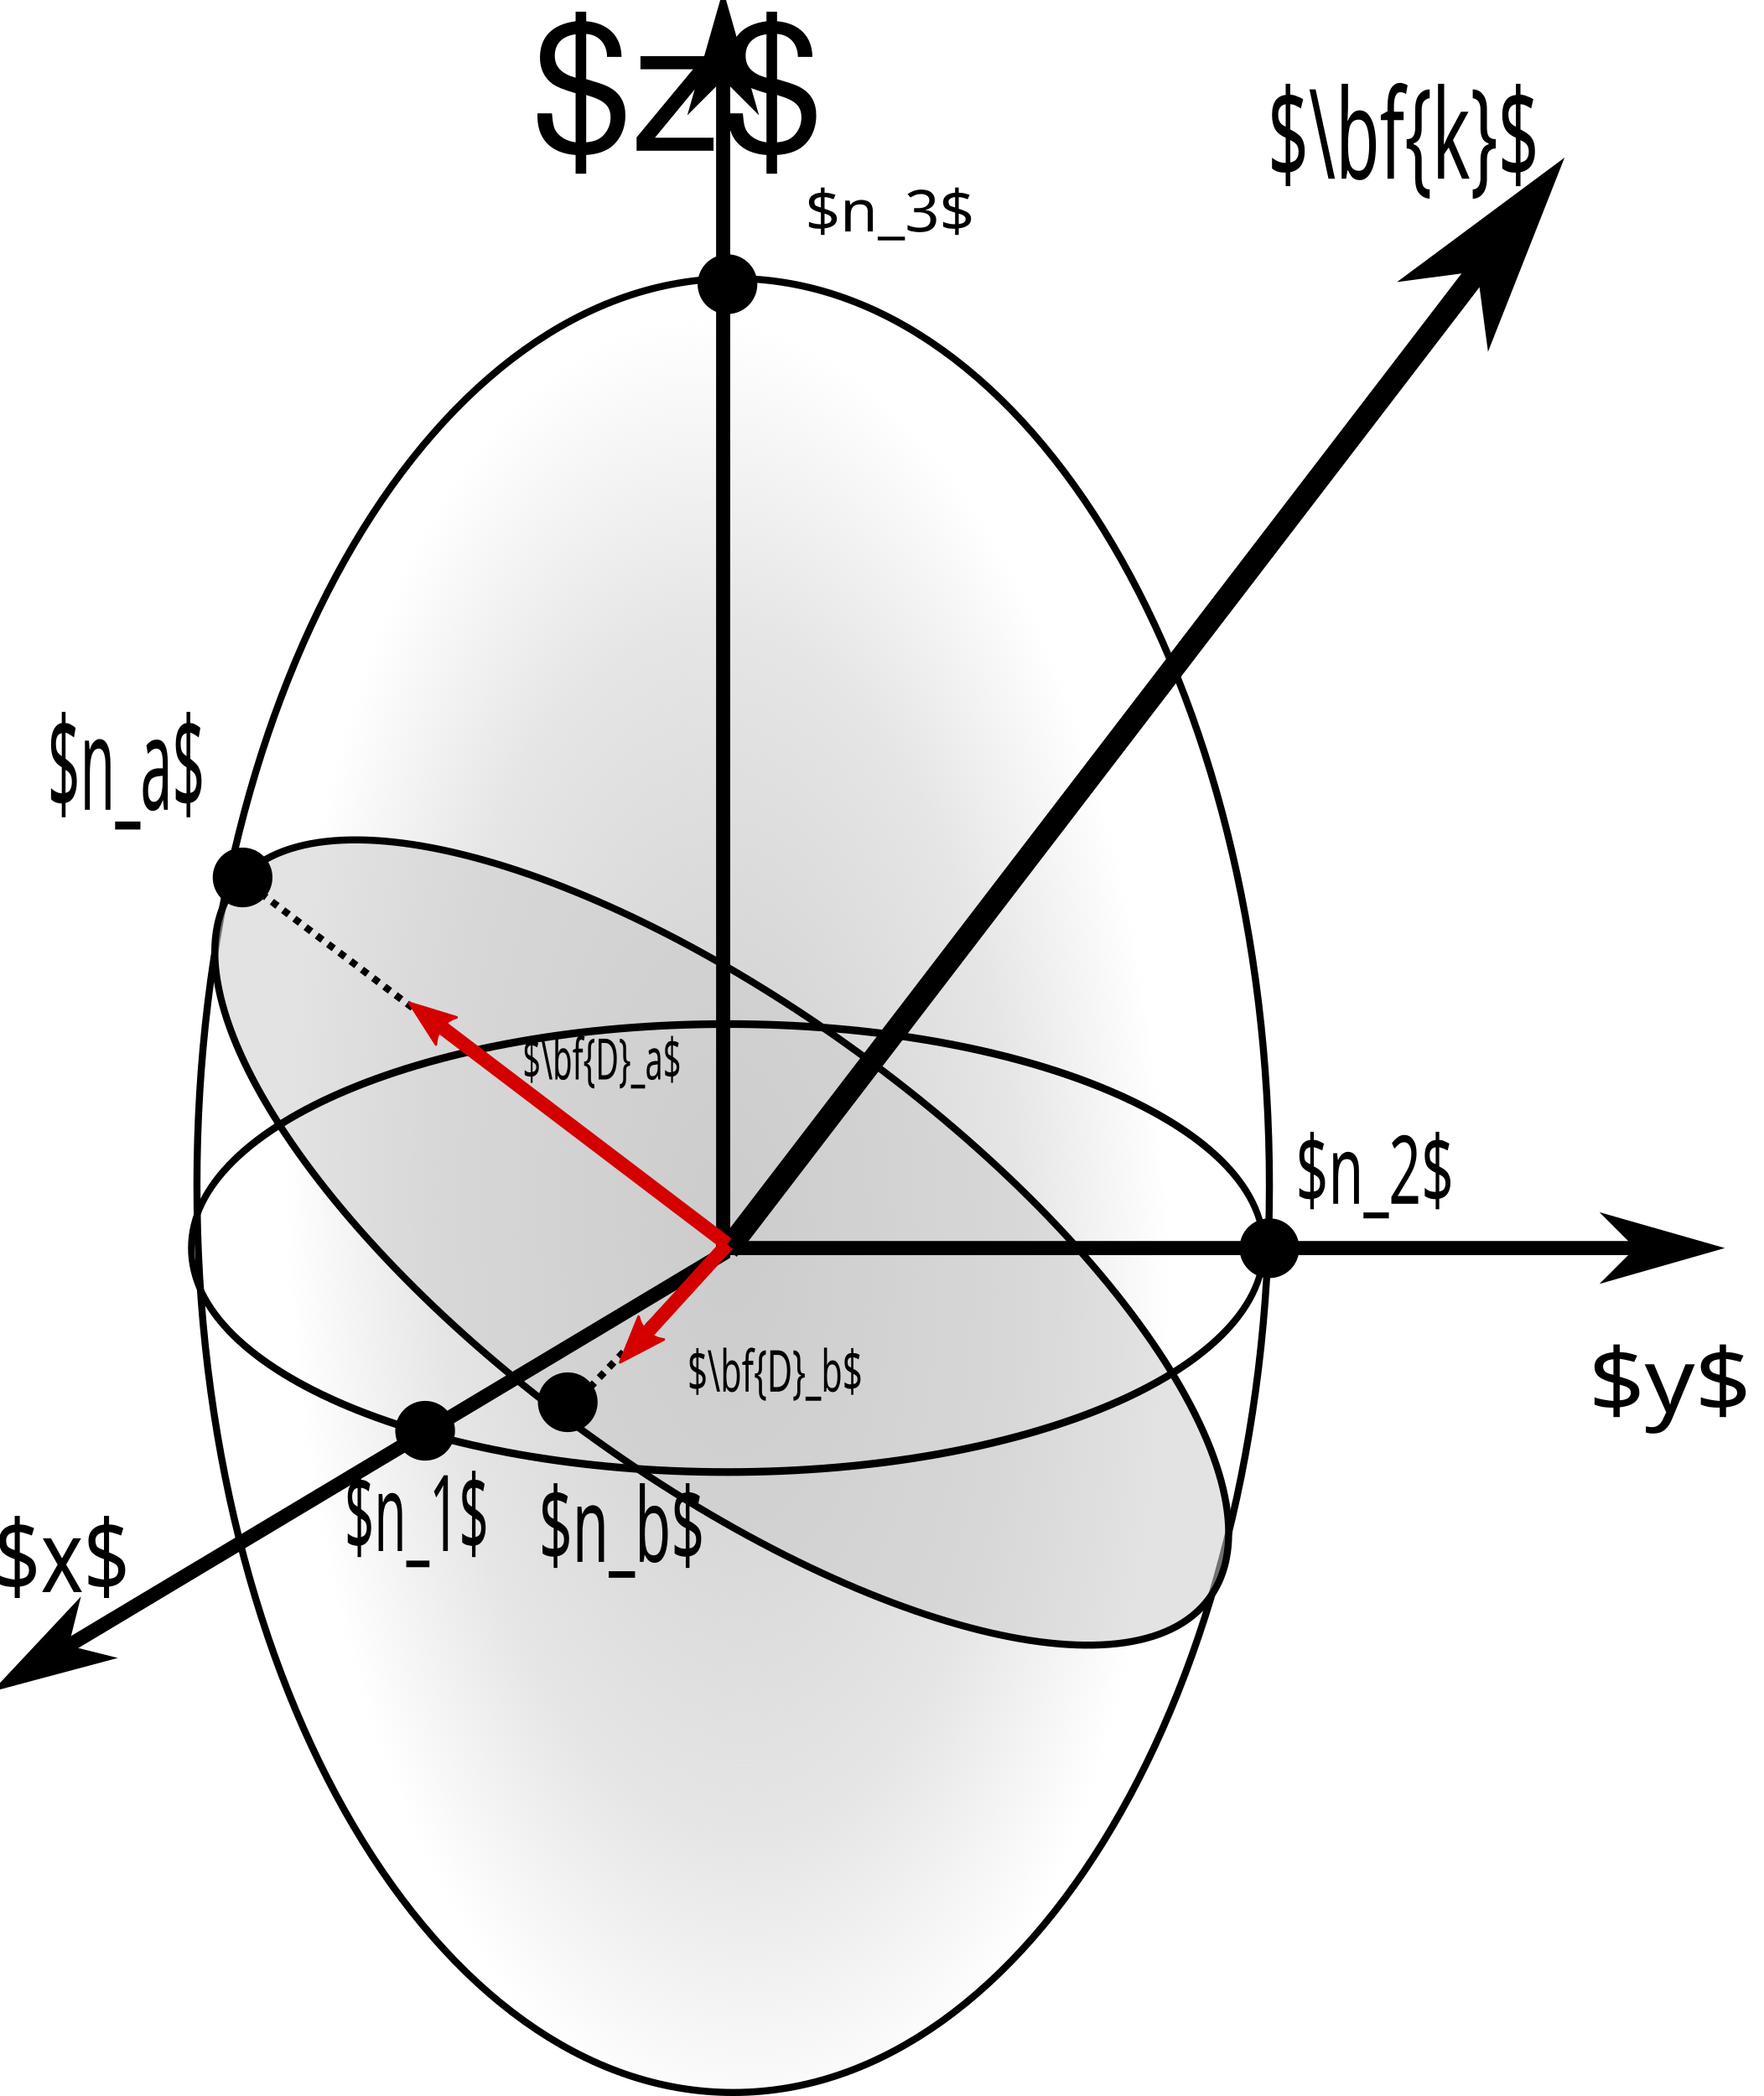
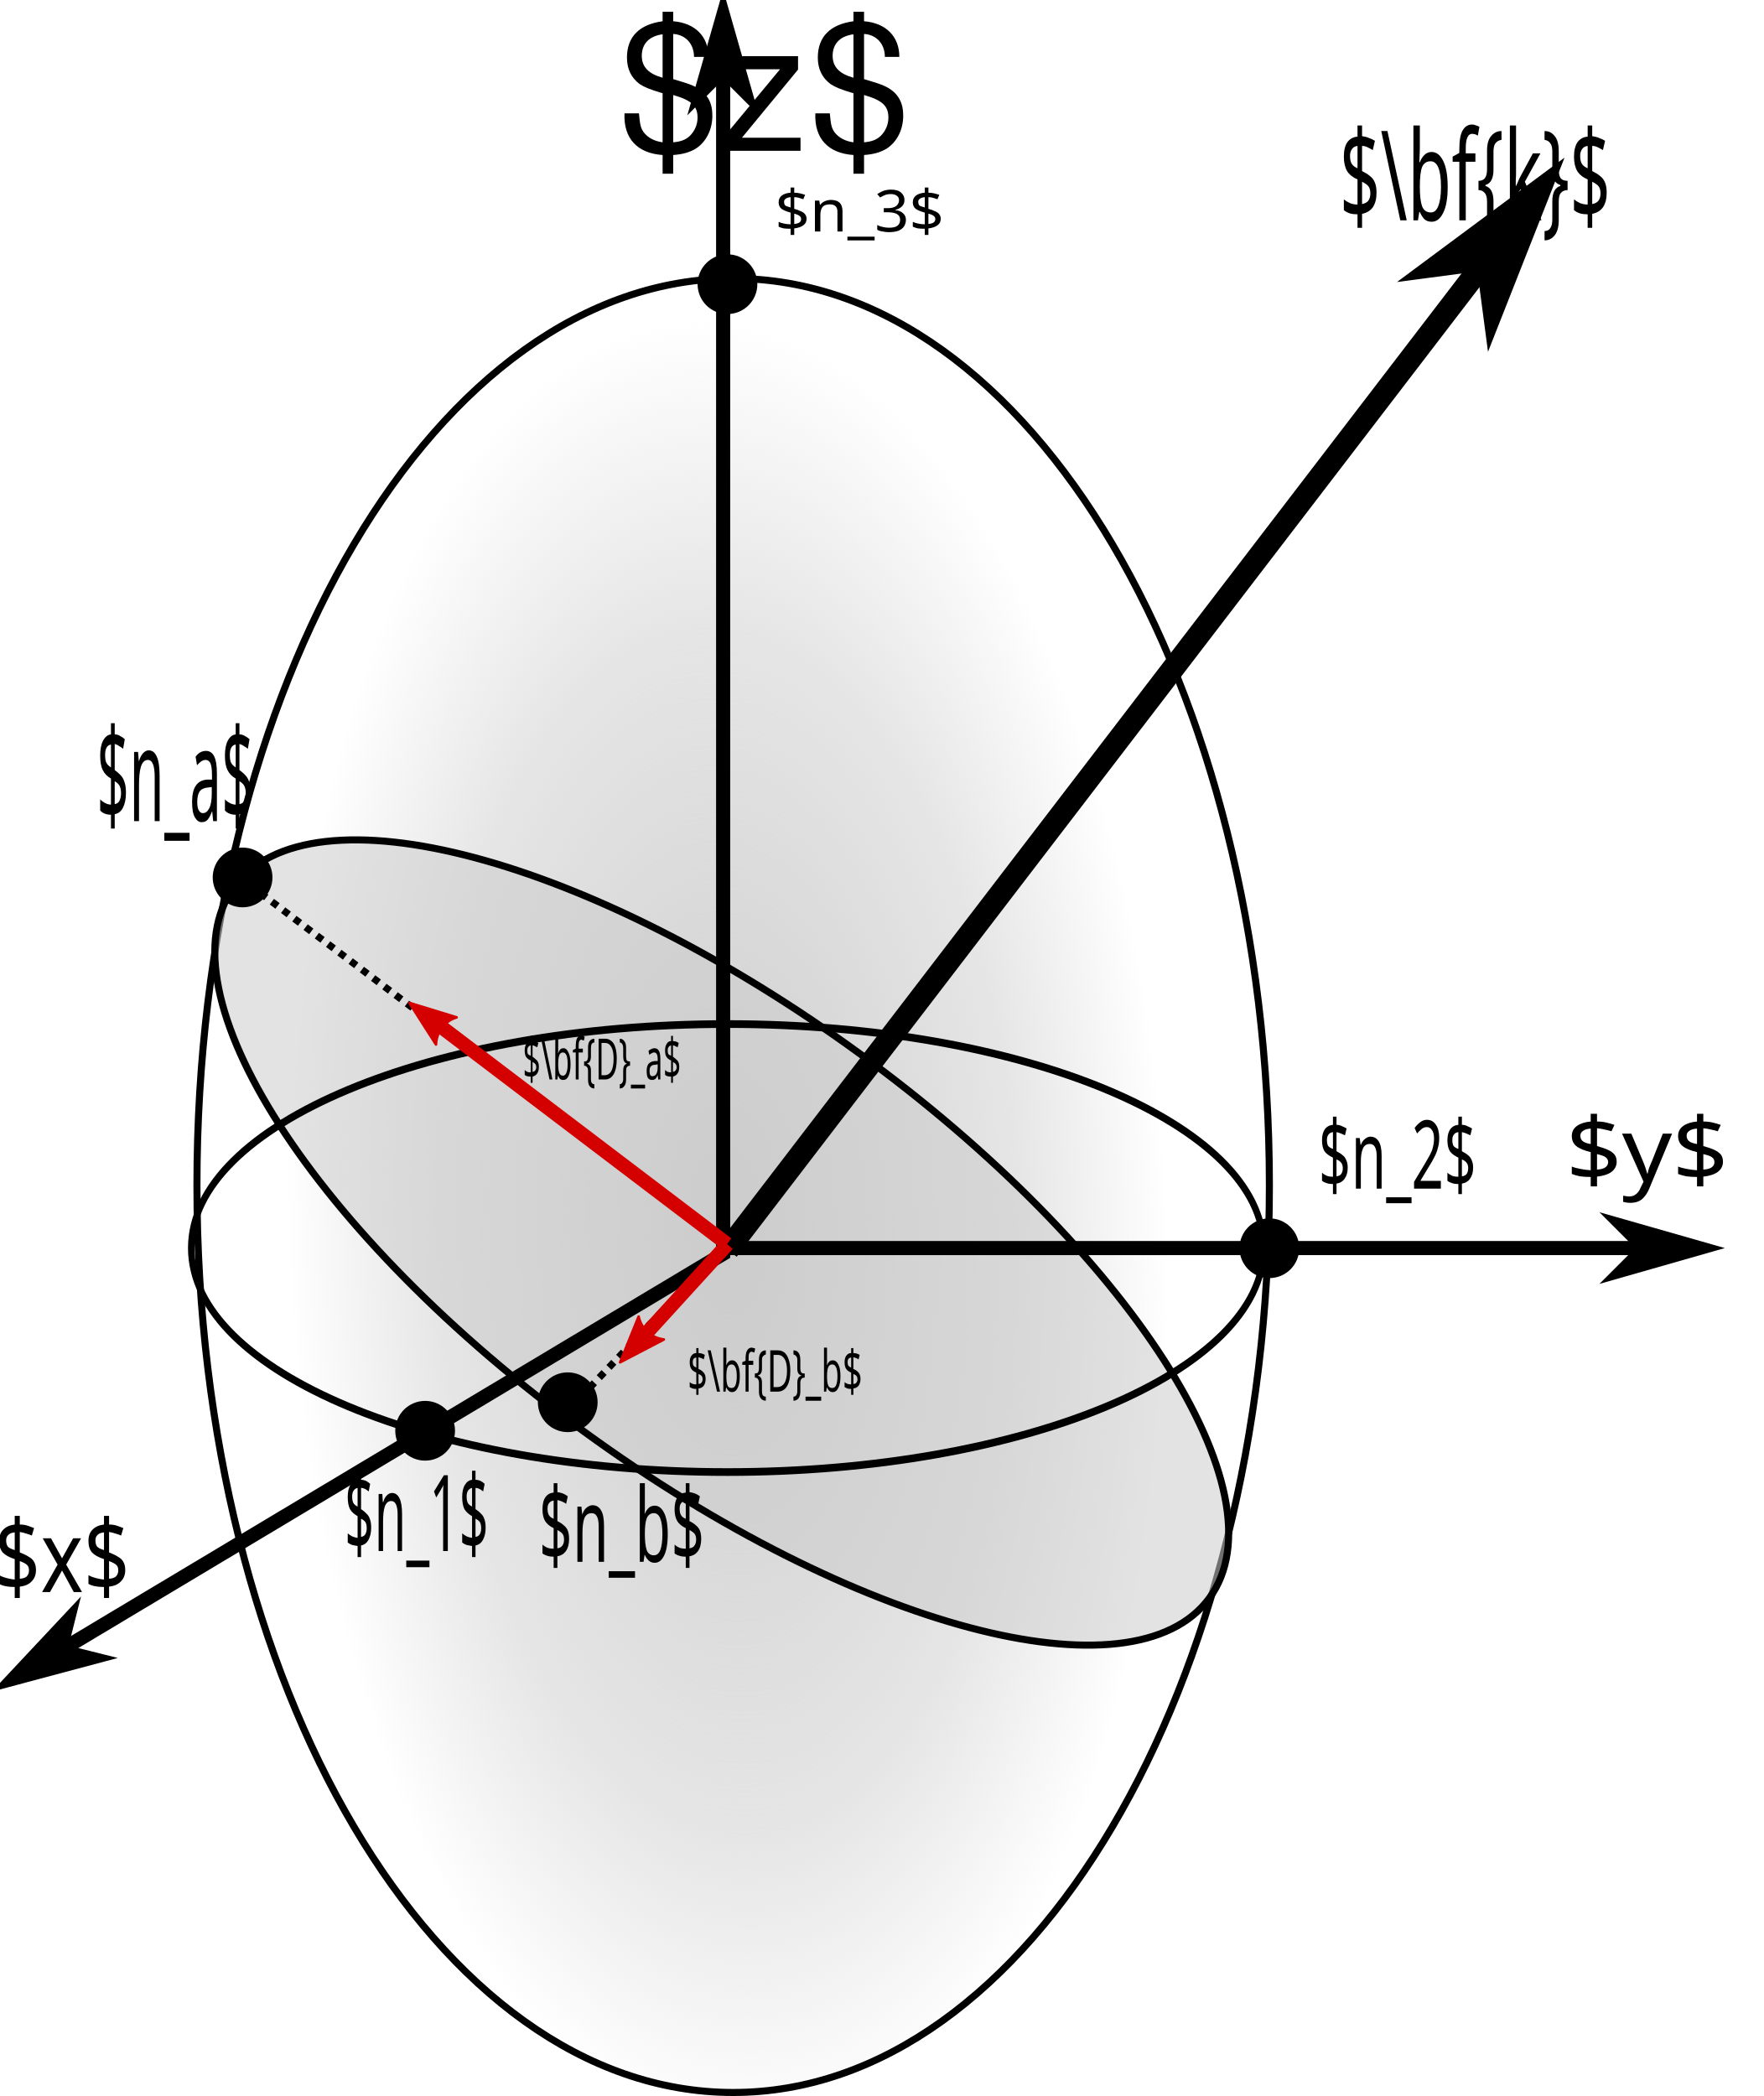
- <svg xmlns="http://www.w3.org/2000/svg" xmlns:xlink="http://www.w3.org/1999/xlink" width="78.076" height="92.791" id="svg2" version="1.1">
+ <svg xmlns="http://www.w3.org/2000/svg" xmlns:xlink="http://www.w3.org/1999/xlink" width="83.281" height="98.978" id="svg2" version="1.1" viewBox="0 0 78.076 92.791">
  <defs id="defs4">
    <marker style="overflow:visible" id="Arrow2Send" refX="0" refY="0" orient="auto">
      <path transform="matrix(-0.3,0,0,-0.3,0.69,0)" d="M 8.719,4.034 -2.207,0.016 8.719,-4.002 c -1.745,2.372 -1.735,5.617 -6e-7,8.035 z" style="fill-rule:evenodd;stroke-width:0.625;stroke-linejoin:round" id="path3794" />
    </marker>
    <linearGradient id="linearGradient4585">
      <stop style="stop-color:#cccccc;stop-opacity:1;" offset="0" id="stop4587" />
      <stop id="stop4589" offset="0.664" style="stop-color:#cccccc;stop-opacity:0.498;" />
      <stop style="stop-color:#cccccc;stop-opacity:0;" offset="1" id="stop4591" />
    </linearGradient>
    <linearGradient id="linearGradient4573">
      <stop style="stop-color:#cccccc;stop-opacity:0.498;" offset="0" id="stop4583" />
      <stop id="stop4577" offset="1" style="stop-color:#cccccc;stop-opacity:0;" />
    </linearGradient>
    <marker style="overflow:visible" id="Arrow1Mend" refX="0" refY="0" orient="auto">
-       <path transform="matrix(-0.4,0,0,-0.4,-4,0)" style="fill-rule:evenodd;stroke:#000000;stroke-width:1pt" d="M 0,0 5,-5 -12.5,0 5,5 0,0 z" id="path3770" />
+       <path transform="matrix(-0.4,0,0,-0.4,-4,0)" style="fill-rule:evenodd;stroke:#000000;stroke-width:1pt" d="M 0,0 5,-5 -12.5,0 5,5 Z" id="path3770" />
    </marker>
    <marker style="overflow:visible" id="Arrow1Mstart" refX="0" refY="0" orient="auto">
-       <path transform="matrix(0.4,0,0,0.4,4,0)" style="fill-rule:evenodd;stroke:#000000;stroke-width:1pt" d="M 0,0 5,-5 -12.5,0 5,5 0,0 z" id="path3767" />
+       <path transform="matrix(0.4,0,0,0.4,4,0)" style="fill-rule:evenodd;stroke:#000000;stroke-width:1pt" d="M 0,0 5,-5 -12.5,0 5,5 Z" id="path3767" />
    </marker>
    <linearGradient gradientUnits="userSpaceOnUse" y2="379.096" x2="325.017" y1="363.186" x1="325.017" id="linearGradient4579" xlink:href="#linearGradient4573" />
    <radialGradient gradientUnits="userSpaceOnUse" gradientTransform="matrix(0.8109988,-0.03150022,0.06530137,1.681237,38.55546,-241.4208)" r="24.051" fy="370.7" fx="326.797" cy="370.7" cx="326.797" id="radialGradient4581" xlink:href="#linearGradient4585" />
    <marker style="overflow:visible" id="Arrow2SendJ" refX="0" refY="0" orient="auto">
      <path transform="matrix(-0.3,0,0,-0.3,0.69,0)" d="M 8.719,4.034 -2.207,0.016 8.719,-4.002 c -1.745,2.372 -1.735,5.617 -6e-7,8.035 z" style="fill:#800000;fill-rule:evenodd;stroke:#800000;stroke-width:0.625;stroke-linejoin:round" id="path3145" />
    </marker>
  </defs>
  <g id="layer1" transform="translate(-295.8417,-314.2395)">
-     <path transform="translate(0.2525399,-2.777919)" d="m 351.786,369.499 c 0,22.176 -10.628,40.154 -23.739,40.154 -13.11,0 -23.739,-17.977 -23.739,-40.154 0,-22.176 10.628,-40.154 23.739,-40.154 13.11,0 23.739,17.977 23.739,40.154 z" id="path4571" style="fill:url(#radialGradient4581);fill-opacity:1;stroke:#000000;stroke-width:0.312;stroke-miterlimit:4;stroke-opacity:1;stroke-dasharray:none;stroke-dashoffset:0" />
-     <path transform="matrix(0.8081839,0.5889301,-0.5889301,0.8081839,280.3367,-122.2207)" d="m 354.511,369.247 c 0,5.719 -11.961,10.355 -26.717,10.355 -14.755,0 -26.717,-4.636 -26.717,-10.355 0,-5.719 11.961,-10.355 26.717,-10.355 14.755,0 26.717,4.636 26.717,10.355 z" id="path4593" style="fill:#cccccc;fill-opacity:0.548;stroke:#000000;stroke-width:0.312;stroke-miterlimit:4;stroke-opacity:1;stroke-dasharray:none;stroke-dashoffset:0" />
-     <path id="path2985" d="m 327.856,315.021 0,54.725 -31.322,18.751" style="fill:none;stroke:#000000;stroke-width:0.625;stroke-linecap:butt;stroke-linejoin:miter;stroke-miterlimit:4;stroke-opacity:1;stroke-dasharray:none;marker-start:url(#Arrow1Mstart);marker-end:url(#Arrow1Mend)" />
-     <path id="path2987" d="m 327.853,369.492 43.118,0" style="fill:url(#linearGradient4579);fill-opacity:1;stroke:#000000;stroke-width:0.625;stroke-linecap:butt;stroke-linejoin:miter;stroke-miterlimit:4;stroke-opacity:1;stroke-dasharray:none;marker-end:url(#Arrow1Mend)" />
+     <ellipse transform="translate(0.2525399,-2.777919)" id="path4571" style="fill:url(#radialGradient4581);fill-opacity:1;stroke:#000000;stroke-width:0.312;stroke-miterlimit:4;stroke-dasharray:none;stroke-dashoffset:0;stroke-opacity:1" cx="328.047" cy="369.499" rx="23.739" ry="40.154" />
+     <ellipse transform="rotate(36.08112,327.7945,369.2465)" id="path4593" style="fill:#cccccc;fill-opacity:0.548;stroke:#000000;stroke-width:0.312;stroke-miterlimit:4;stroke-dasharray:none;stroke-dashoffset:0;stroke-opacity:1" cx="327.794" cy="369.247" rx="26.717" ry="10.355" />
+     <path id="path2985" d="m 327.856,315.021 v 54.725 l -31.322,18.751" style="fill:none;stroke:#000000;stroke-width:0.625;stroke-linecap:butt;stroke-linejoin:miter;stroke-miterlimit:4;stroke-dasharray:none;stroke-opacity:1;marker-start:url(#Arrow1Mstart);marker-end:url(#Arrow1Mend)" />
+     <path id="path2987" d="m 327.853,369.492 h 43.118" style="fill:url(#linearGradient4579);fill-opacity:1;stroke:#000000;stroke-width:0.625;stroke-linecap:butt;stroke-linejoin:miter;stroke-miterlimit:4;stroke-dasharray:none;stroke-opacity:1;marker-end:url(#Arrow1Mend)" />
    <path id="path4595" d="m 328.3,369.247 35.608,-46.467" style="fill:none;stroke:#000000;stroke-width:1px;stroke-linecap:butt;stroke-linejoin:miter;stroke-opacity:1;marker-end:url(#Arrow1Mend)" />
-     <text transform="scale(0.7586935,1.318055)" id="text4781" y="244.414" x="463.893" style="font-size:4.201px;font-style:normal;font-weight:normal;line-height:125%;letter-spacing:0px;word-spacing:0px;fill:#000000;fill-opacity:1;stroke:none;font-family:Sans" xml:space="preserve">
-       <tspan y="244.414" x="463.893" id="tspan4783">$\bf{k}$</tspan>
+     <text transform="scale(0.7586935,1.318055)" id="text4781" y="245.811" x="468.086" style="font-style:normal;font-weight:normal;line-height:0%;font-family:sans-serif;letter-spacing:0px;word-spacing:0px;fill:#000000;fill-opacity:1;stroke:none" xml:space="preserve">
+       <tspan y="245.811" x="468.086" id="tspan4783" style="font-size:4.201px;line-height:1.25;font-family:sans-serif">$\bf{k}$</tspan>
    </text>
-     <text transform="scale(1.050337,0.9520757)" id="text4785" y="395.714" x="348.621" style="font-size:4.14px;font-style:normal;font-weight:normal;line-height:125%;letter-spacing:0px;word-spacing:0px;fill:#000000;fill-opacity:1;stroke:none;font-family:Sans" xml:space="preserve">
-       <tspan y="395.714" x="348.621" id="tspan4787">$y$</tspan>
+     <text transform="scale(1.050337,0.9520757)" id="text4785" y="384.988" x="347.665" style="font-style:normal;font-weight:normal;line-height:0%;font-family:sans-serif;letter-spacing:0px;word-spacing:0px;fill:#000000;fill-opacity:1;stroke:none" xml:space="preserve">
+       <tspan y="384.988" x="347.665" id="tspan4787" style="font-size:4.14px;line-height:1.25;font-family:sans-serif">$y$</tspan>
    </text>
-     <text id="text4793" y="345.661" x="328.985" style="font-size:3.997px;font-style:normal;font-weight:normal;line-height:125%;letter-spacing:0px;word-spacing:0px;fill:#000000;fill-opacity:1;stroke:none;font-family:Sans" xml:space="preserve" transform="scale(0.8984659,1.113008)">
-       <tspan y="345.661" x="328.985" id="tspan4795">$x$</tspan>
+     <text id="text4793" y="345.661" x="328.985" style="font-style:normal;font-weight:normal;line-height:0%;font-family:sans-serif;letter-spacing:0px;word-spacing:0px;fill:#000000;fill-opacity:1;stroke:none" xml:space="preserve" transform="scale(0.8984659,1.113008)">
+       <tspan y="345.661" x="328.985" id="tspan4795" style="font-size:3.997px;line-height:1.25;font-family:sans-serif">$x$</tspan>
    </text>
-     <path transform="translate(-3.535534,2.525381)" d="m 319.208,375.055 c 0,0.558 -0.452,1.01 -1.01,1.01 -0.558,0 -1.01,-0.452 -1.01,-1.01 0,-0.558 0.452,-1.01 1.01,-1.01 0.558,0 1.01,0.452 1.01,1.01 z" id="path4797" style="fill:#000000;fill-opacity:1;stroke:#000000;stroke-width:0.625;stroke-miterlimit:4;stroke-opacity:1;stroke-dasharray:none;stroke-dashoffset:0" />
-     <path d="m 319.208,375.055 c 0,0.558 -0.452,1.01 -1.01,1.01 -0.558,0 -1.01,-0.452 -1.01,-1.01 0,-0.558 0.452,-1.01 1.01,-1.01 0.558,0 1.01,0.452 1.01,1.01 z" id="path4797-2" style="fill:#000000;fill-opacity:1;stroke:#000000;stroke-width:0.625;stroke-miterlimit:4;stroke-opacity:1;stroke-dasharray:none;stroke-dashoffset:0" transform="translate(9.848981,-48.23479)" />
-     <path d="m 319.208,375.055 c 0,0.558 -0.452,1.01 -1.01,1.01 -0.558,0 -1.01,-0.452 -1.01,-1.01 0,-0.558 0.452,-1.01 1.01,-1.01 0.558,0 1.01,0.452 1.01,1.01 z" id="path4797-1" style="fill:#000000;fill-opacity:1;stroke:#000000;stroke-width:0.625;stroke-miterlimit:4;stroke-opacity:1;stroke-dasharray:none;stroke-dashoffset:0" transform="translate(33.8401,-5.55584)" />
-     <text id="text4824" y="267.625" x="445.099" style="font-size:3.287px;font-style:normal;font-weight:normal;line-height:125%;letter-spacing:0px;word-spacing:0px;fill:#000000;fill-opacity:1;stroke:none;font-family:Sans" xml:space="preserve" transform="scale(0.6989345,1.430749)">
-       <tspan y="267.625" x="445.099" id="tspan4826">$n_1$</tspan>
+     <circle transform="translate(-3.535534,2.525381)" id="path4797" style="fill:#000000;fill-opacity:1;stroke:#000000;stroke-width:0.625;stroke-miterlimit:4;stroke-dasharray:none;stroke-dashoffset:0;stroke-opacity:1" cx="318.198" cy="375.055" r="1.01" />
+     <circle id="path4797-2" style="fill:#000000;fill-opacity:1;stroke:#000000;stroke-width:0.625;stroke-miterlimit:4;stroke-dasharray:none;stroke-dashoffset:0;stroke-opacity:1" transform="translate(9.848981,-48.23479)" cx="318.198" cy="375.055" r="1.01" />
+     <circle id="path4797-1" style="fill:#000000;fill-opacity:1;stroke:#000000;stroke-width:0.625;stroke-miterlimit:4;stroke-dasharray:none;stroke-dashoffset:0;stroke-opacity:1" transform="translate(33.8401,-5.55584)" cx="318.198" cy="375.055" r="1.01" />
+     <text id="text4824" y="267.625" x="445.099" style="font-style:normal;font-weight:normal;line-height:0%;font-family:sans-serif;letter-spacing:0px;word-spacing:0px;fill:#000000;fill-opacity:1;stroke:none" xml:space="preserve" transform="scale(0.6989345,1.430749)">
+       <tspan y="267.625" x="445.099" id="tspan4826" style="font-size:3.287px;line-height:1.25;font-family:sans-serif">$n_1$</tspan>
    </text>
-     <text transform="scale(0.7745098,1.291139)" id="text4824-8" y="284.658" x="456.04" style="font-size:3.249px;font-style:normal;font-weight:normal;line-height:125%;letter-spacing:0px;word-spacing:0px;fill:#000000;fill-opacity:1;stroke:none;font-family:Sans" xml:space="preserve">
-       <tspan y="284.658" x="456.04" id="tspan4826-9">$n_2$</tspan>
+     <text transform="scale(0.7745098,1.291139)" id="text4824-8" y="284.139" x="457.337" style="font-style:normal;font-weight:normal;line-height:0%;font-family:sans-serif;letter-spacing:0px;word-spacing:0px;fill:#000000;fill-opacity:1;stroke:none" xml:space="preserve">
+       <tspan y="284.139" x="457.337" id="tspan4826-9" style="font-size:3.249px;line-height:1.25;font-family:sans-serif">$n_2$</tspan>
    </text>
-     <text id="text4824-2" y="333.633" x="322.406" style="font-size:2.618px;font-style:normal;font-weight:normal;line-height:125%;letter-spacing:0px;word-spacing:0px;fill:#000000;fill-opacity:1;stroke:none;font-family:Sans" xml:space="preserve" transform="scale(1.028185,0.9725879)">
-       <tspan y="333.633" x="322.406" id="tspan4826-0">$n_3$</tspan>
+     <text id="text4824-2" y="333.633" x="321.103" style="font-style:normal;font-weight:normal;line-height:0%;font-family:sans-serif;letter-spacing:0px;word-spacing:0px;fill:#000000;fill-opacity:1;stroke:none" xml:space="preserve" transform="scale(1.028185,0.9725879)">
+       <tspan y="333.633" x="321.103" id="tspan4826-0" style="font-size:2.618px;line-height:1.25;font-family:sans-serif">$n_3$</tspan>
    </text>
-     <path transform="matrix(1,0,0,1.189879,0.2525381,-69.56642)" d="m 351.533,368.994 c 0,4.603 -10.628,8.334 -23.739,8.334 -13.11,0 -23.739,-3.731 -23.739,-8.334 0,-4.603 10.628,-8.334 23.739,-8.334 13.11,0 23.739,3.731 23.739,8.334 z" id="path4858" style="fill:none;stroke:#000000;stroke-width:0.286;stroke-miterlimit:4;stroke-opacity:1;stroke-dasharray:none;stroke-dashoffset:0" />
-     <path d="m 319.208,375.055 c 0,0.558 -0.452,1.01 -1.01,1.01 -0.558,0 -1.01,-0.452 -1.01,-1.01 0,-0.558 0.452,-1.01 1.01,-1.01 0.558,0 1.01,0.452 1.01,1.01 z" id="path4797-2-9" style="fill:#000000;fill-opacity:1;stroke:#000000;stroke-width:0.625;stroke-miterlimit:4;stroke-opacity:1;stroke-dasharray:none;stroke-dashoffset:0" transform="translate(-11.61676,-21.97082)" />
-     <path d="m 319.208,375.055 c 0,0.558 -0.452,1.01 -1.01,1.01 -0.558,0 -1.01,-0.452 -1.01,-1.01 0,-0.558 0.452,-1.01 1.01,-1.01 0.558,0 1.01,0.452 1.01,1.01 z" id="path4797-2-6" style="fill:#000000;fill-opacity:1;stroke:#000000;stroke-width:0.625;stroke-miterlimit:4;stroke-opacity:1;stroke-dasharray:none;stroke-dashoffset:0" transform="translate(2.777912,1.26269)" />
-     <path id="path4894" d="M 328.552,369.752 306.455,353.084" style="fill:none;stroke:#000000;stroke-width:0.312;stroke-linecap:butt;stroke-linejoin:miter;stroke-miterlimit:4;stroke-opacity:1;stroke-dasharray:0.312, 0.312;stroke-dashoffset:0" />
-     <path style="fill:none;stroke:#000000;stroke-width:0.312;stroke-linecap:butt;stroke-linejoin:miter;stroke-miterlimit:4;stroke-opacity:1;stroke-dasharray:0.312, 0.312;stroke-dashoffset:0" d="m 328.173,369.12 -7.197,7.576" id="path4896" />
-     <text id="text4917" y="232.232" x="449.148" style="font-size:3.792px;font-style:normal;font-weight:normal;line-height:125%;letter-spacing:0px;word-spacing:0px;fill:#000000;fill-opacity:1;stroke:none;font-family:Sans" xml:space="preserve" transform="scale(0.6633562,1.507486)">
-       <tspan y="232.232" x="449.148" id="tspan4919">$n_a$</tspan>
+     <ellipse transform="matrix(1,0,0,1.189879,0.2525381,-69.56642)" id="path4858" style="fill:none;stroke:#000000;stroke-width:0.286;stroke-miterlimit:4;stroke-dasharray:none;stroke-dashoffset:0;stroke-opacity:1" cx="327.794" cy="368.994" rx="23.739" ry="8.334" />
+     <circle id="path4797-2-9" style="fill:#000000;fill-opacity:1;stroke:#000000;stroke-width:0.625;stroke-miterlimit:4;stroke-dasharray:none;stroke-dashoffset:0;stroke-opacity:1" transform="translate(-11.61676,-21.97082)" cx="318.198" cy="375.055" r="1.01" />
+     <circle id="path4797-2-6" style="fill:#000000;fill-opacity:1;stroke:#000000;stroke-width:0.625;stroke-miterlimit:4;stroke-dasharray:none;stroke-dashoffset:0;stroke-opacity:1" transform="translate(2.777912,1.26269)" cx="318.198" cy="375.055" r="1.01" />
+     <path id="path4894" d="M 328.552,369.752 306.455,353.084" style="fill:none;stroke:#000000;stroke-width:0.312;stroke-linecap:butt;stroke-linejoin:miter;stroke-miterlimit:4;stroke-dasharray:0.312, 0.312;stroke-dashoffset:0;stroke-opacity:1" />
+     <path style="fill:none;stroke:#000000;stroke-width:0.312;stroke-linecap:butt;stroke-linejoin:miter;stroke-miterlimit:4;stroke-dasharray:0.312, 0.312;stroke-dashoffset:0;stroke-opacity:1" d="m 328.173,369.12 -7.197,7.576" id="path4896" />
+     <text id="text4917" y="232.566" x="452.429" style="font-style:normal;font-weight:normal;line-height:0%;font-family:sans-serif;letter-spacing:0px;word-spacing:0px;fill:#000000;fill-opacity:1;stroke:none" xml:space="preserve" transform="scale(0.6633562,1.507486)">
+       <tspan y="232.566" x="452.429" id="tspan4919" style="font-size:3.792px;line-height:1.25;font-family:sans-serif">$n_a$</tspan>
    </text>
-     <text id="text4917-8" y="289.034" x="424.056" style="font-size:3.45px;font-style:normal;font-weight:normal;line-height:125%;letter-spacing:0px;word-spacing:0px;fill:#000000;fill-opacity:1;stroke:none;font-family:Sans" xml:space="preserve" transform="scale(0.7538956,1.326444)">
-       <tspan y="289.034" x="424.056" id="tspan4919-0">$n_b$</tspan>
+     <text id="text4917-8" y="289.034" x="424.056" style="font-style:normal;font-weight:normal;line-height:0%;font-family:sans-serif;letter-spacing:0px;word-spacing:0px;fill:#000000;fill-opacity:1;stroke:none" xml:space="preserve" transform="scale(0.7538956,1.326444)">
+       <tspan y="289.034" x="424.056" id="tspan4919-0" style="font-size:3.45px;line-height:1.25;font-family:sans-serif">$n_b$</tspan>
    </text>
-     <path id="path4942" d="m 314.844,358.906 -0.375,0.5 13.375,10.156 0.375,-0.5 -13.375,-10.156 z" style="font-size:medium;font-style:normal;font-variant:normal;font-weight:normal;font-stretch:normal;text-indent:0;text-align:start;text-decoration:none;line-height:normal;letter-spacing:normal;word-spacing:normal;text-transform:none;direction:ltr;block-progression:tb;writing-mode:lr-tb;text-anchor:start;baseline-shift:baseline;color:#000000;fill:#d40000;fill-opacity:1;stroke:none;stroke-width:0.625;marker:none;visibility:visible;display:inline;overflow:visible;enable-background:accumulate;font-family:Sans;-inkscape-font-specification:Sans" />
-     <path d="m 315.143,360.478 -1.175,-1.839 2.087,0.64 c -0.53,0.156 -0.896,0.642 -0.912,1.2 z" style="fill:#d40000;fill-rule:evenodd;stroke:#d40000;stroke-width:0.117;stroke-linejoin:round;stroke-opacity:1;fill-opacity:1" id="path4686" />
-     <path id="path3234" d="m 327.812,369.125 -4.188,4.594 0.469,0.406 4.188,-4.594 -0.469,-0.406 z" style="font-size:medium;font-style:normal;font-variant:normal;font-weight:normal;font-stretch:normal;text-indent:0;text-align:start;text-decoration:none;line-height:normal;letter-spacing:normal;word-spacing:normal;text-transform:none;direction:ltr;block-progression:tb;writing-mode:lr-tb;text-anchor:start;baseline-shift:baseline;color:#000000;fill:#d40000;fill-opacity:1;stroke:none;stroke-width:0.625;marker:none;visibility:visible;display:inline;overflow:visible;enable-background:accumulate;font-family:Sans;-inkscape-font-specification:Sans" />
-     <path d="m 325.23,373.539 -1.935,1.01 0.82,-2.023 c 0.109,0.541 0.561,0.949 1.115,1.013 z" style="fill:#d40000;fill-rule:evenodd;stroke:#d40000;stroke-width:0.117;stroke-linejoin:round;stroke-opacity:1;fill-opacity:1" id="path4680" />
-     <text xml:space="preserve" style="font-size:1.897px;font-style:normal;font-weight:normal;line-height:125%;letter-spacing:0px;word-spacing:0px;fill:#000000;fill-opacity:1;stroke:none;font-family:Sans" x="428.251" y="269.655" id="text3236" transform="scale(0.7448376,1.342575)">
-       <tspan id="tspan3238" x="428.251" y="269.655">$\bf{D}_a$</tspan>
+     <path id="path4942" d="m 314.844,358.906 -0.375,0.5 13.375,10.156 0.375,-0.5 z" style="color:#000000;font-style:normal;font-variant:normal;font-weight:normal;font-stretch:normal;font-size:medium;line-height:normal;font-family:Sans;-inkscape-font-specification:Sans;text-indent:0;text-align:start;text-decoration:none;text-decoration-line:none;letter-spacing:normal;word-spacing:normal;text-transform:none;writing-mode:lr-tb;direction:ltr;baseline-shift:baseline;text-anchor:start;display:inline;overflow:visible;visibility:visible;fill:#d40000;fill-opacity:1;stroke:none;stroke-width:0.625;marker:none;enable-background:accumulate" />
+     <path d="m 315.143,360.478 -1.175,-1.839 2.087,0.64 c -0.53,0.156 -0.896,0.642 -0.912,1.2 z" style="fill:#d40000;fill-opacity:1;fill-rule:evenodd;stroke:#d40000;stroke-width:0.117;stroke-linejoin:round;stroke-opacity:1" id="path4686" />
+     <path id="path3234" d="m 327.812,369.125 -4.188,4.594 0.469,0.406 4.188,-4.594 z" style="color:#000000;font-style:normal;font-variant:normal;font-weight:normal;font-stretch:normal;font-size:medium;line-height:normal;font-family:Sans;-inkscape-font-specification:Sans;text-indent:0;text-align:start;text-decoration:none;text-decoration-line:none;letter-spacing:normal;word-spacing:normal;text-transform:none;writing-mode:lr-tb;direction:ltr;baseline-shift:baseline;text-anchor:start;display:inline;overflow:visible;visibility:visible;fill:#d40000;fill-opacity:1;stroke:none;stroke-width:0.625;marker:none;enable-background:accumulate" />
+     <path d="m 325.23,373.539 -1.935,1.01 0.82,-2.023 c 0.109,0.541 0.561,0.949 1.115,1.013 z" style="fill:#d40000;fill-opacity:1;fill-rule:evenodd;stroke:#d40000;stroke-width:0.117;stroke-linejoin:round;stroke-opacity:1" id="path4680" />
+     <text xml:space="preserve" style="font-style:normal;font-weight:normal;line-height:0%;font-family:sans-serif;letter-spacing:0px;word-spacing:0px;fill:#000000;fill-opacity:1;stroke:none" x="428.251" y="269.655" id="text3236" transform="scale(0.7448376,1.342575)">
+       <tspan id="tspan3238" x="428.251" y="269.655" style="font-size:1.897px;line-height:1.25;font-family:sans-serif">$\bf{D}_a$</tspan>
    </text>
-     <text xml:space="preserve" style="font-size:1.98px;font-style:normal;font-weight:normal;line-height:125%;letter-spacing:0px;word-spacing:0px;fill:#000000;fill-opacity:1;stroke:none;font-family:Sans" x="419.578" y="292.273" id="text3236-3" transform="scale(0.7776358,1.285949)">
-       <tspan id="tspan3238-7" x="419.578" y="292.273">$\bf{D}_b$</tspan>
+     <text xml:space="preserve" style="font-style:normal;font-weight:normal;line-height:0%;font-family:sans-serif;letter-spacing:0px;word-spacing:0px;fill:#000000;fill-opacity:1;stroke:none" x="419.578" y="292.273" id="text3236-3" transform="scale(0.7776358,1.285949)">
+       <tspan id="tspan3238-7" x="419.578" y="292.273" style="font-size:1.98px;line-height:1.25;font-family:sans-serif">$\bf{D}_b$</tspan>
    </text>
-     <text xml:space="preserve" style="font-size:8px;font-style:normal;font-variant:normal;font-weight:normal;font-stretch:normal;line-height:125%;letter-spacing:0px;word-spacing:0px;fill:#000000;fill-opacity:1;stroke:none;font-family:Nimbus Sans L;-inkscape-font-specification:Sans" x="319.326" y="320.915" id="text3036">
-       <tspan id="tspan3038" x="319.326" y="320.915">$z$</tspan>
+     <text xml:space="preserve" style="font-style:normal;font-variant:normal;font-weight:normal;font-stretch:normal;line-height:0%;font-family:'Nimbus Sans L';-inkscape-font-specification:Sans;letter-spacing:0px;word-spacing:0px;fill:#000000;fill-opacity:1;stroke:none" x="323.176" y="320.915" id="text3036">
+       <tspan id="tspan3038" x="323.176" y="320.915" style="font-size:8px;line-height:1.25">$z$</tspan>
    </text>
  </g>
</svg>
